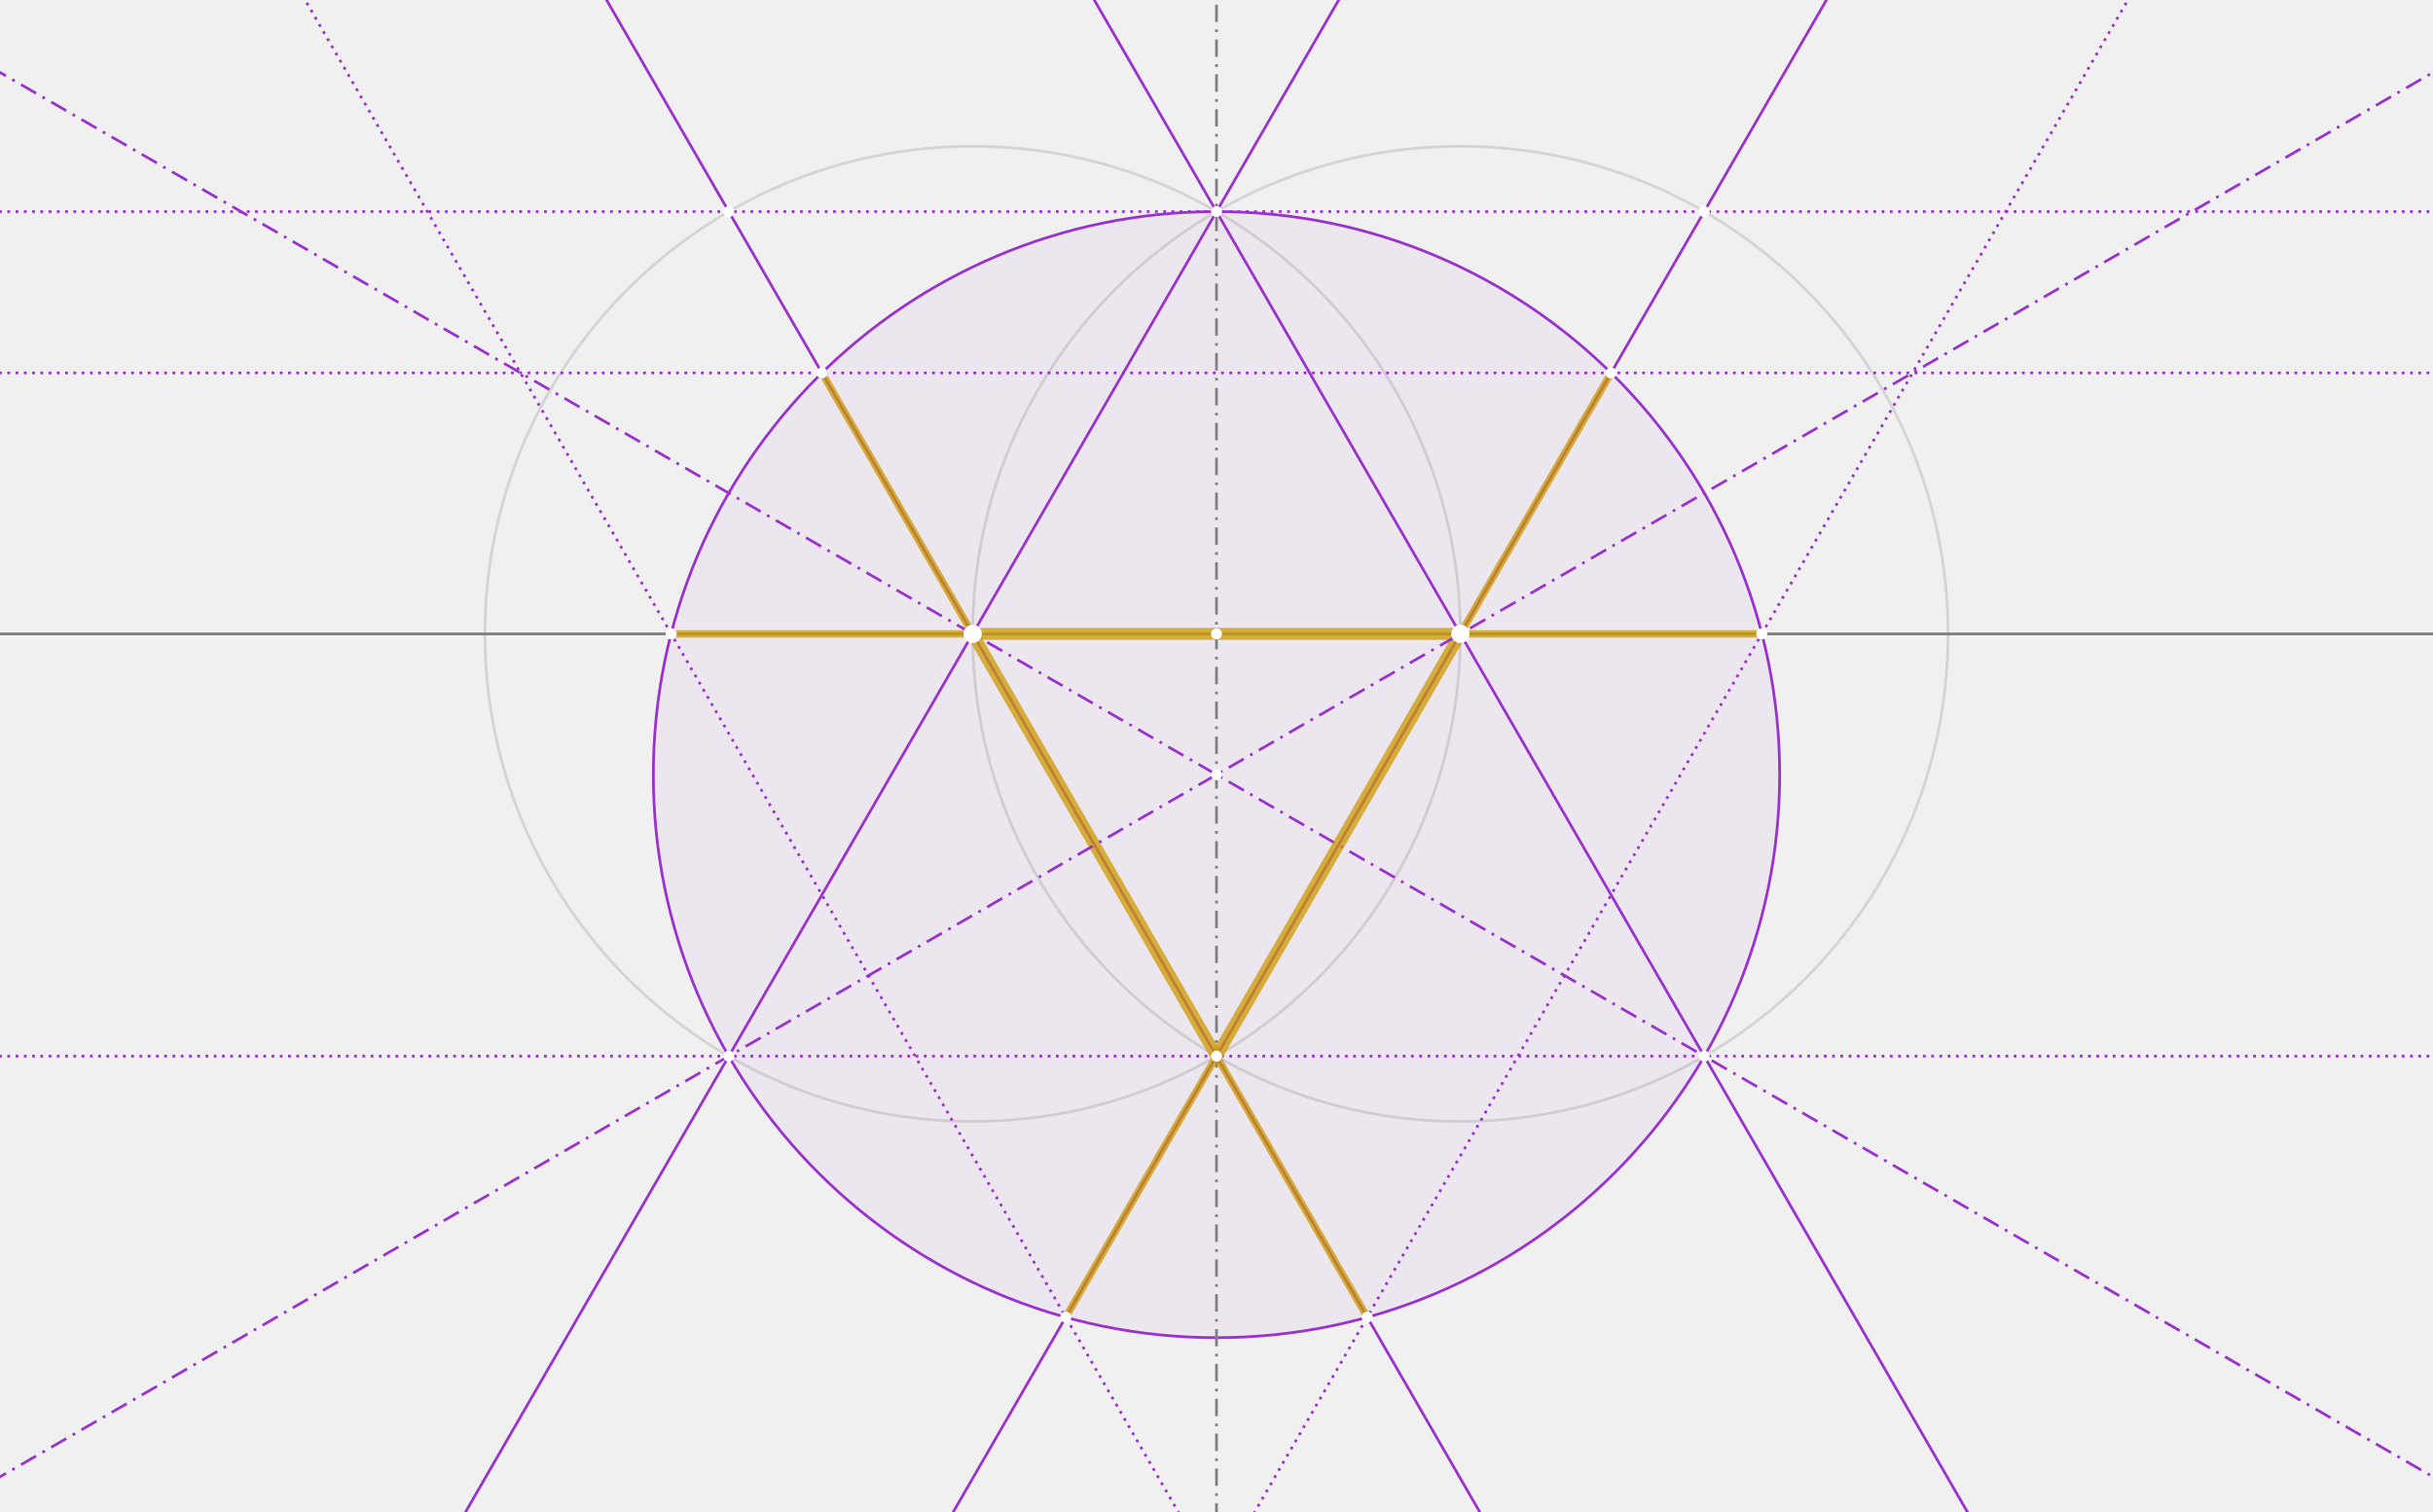
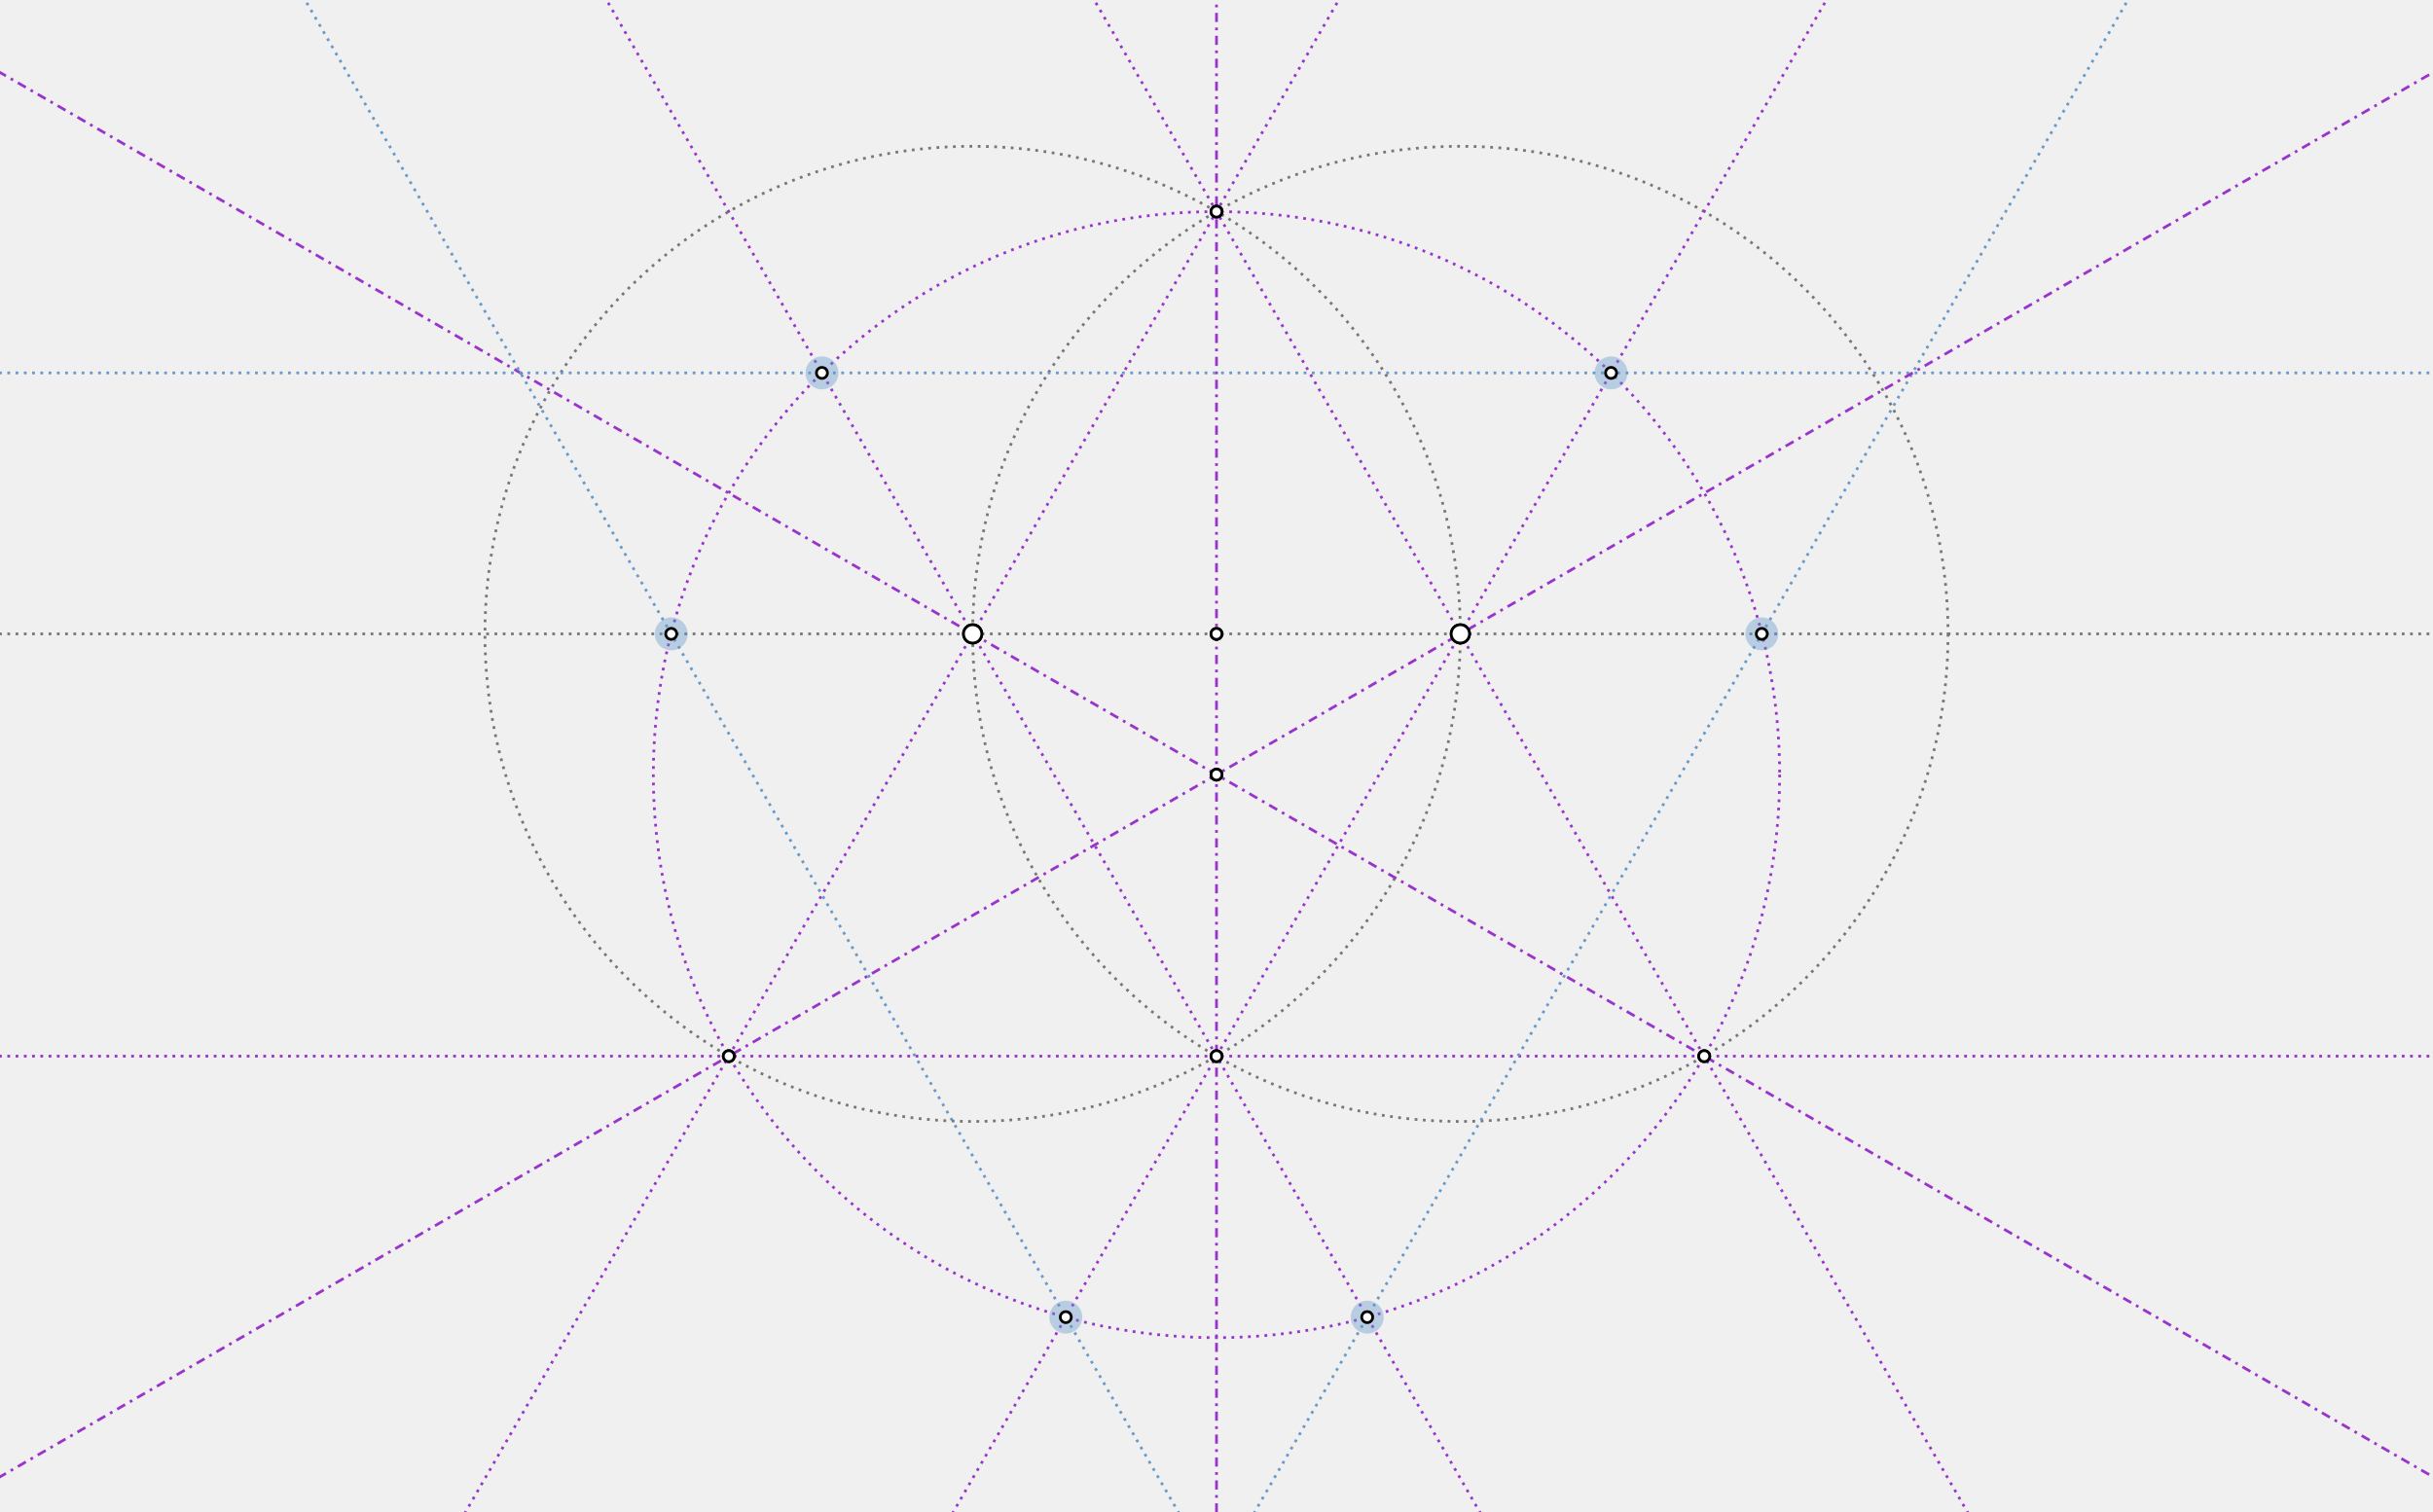
<svg xmlns="http://www.w3.org/2000/svg" version="1.1" baseProfile="full" x="0px" y="0px" width="1326px" height="824px" viewBox="0 0 1326 824">
  <style>
- .point { stroke: black; stroke-width: 3; fill: white; }
- .line { stroke: #808080; stroke-width: 3; stroke-opacity: 0.3; stroke-linejoin: round; stroke-linecap: butt; } 
- .circle { stroke: #808080; stroke-width: 3; stroke-opacity: 0.3; stroke-linejoin: round; stroke-linecap: butt; fill: none; } 
- .polygon { stroke-width: 5; stroke-linejoin: round; stroke-linecap: butt; fill: none; } 
- .bisector { stroke-dasharray: 13, 5, 3, 5; }
- .secondary { stroke-dasharray: 3 5; } 
- .root3 { stroke: #93C; stroke-width: 5; fill: #93C; fill-opacity: 0.2; stroke-opacity: 0.7; } 
- .segment { stroke-width: 7; stroke-linecap: round; } 
+ .golden { stroke: #DA0; stroke-opacity: 0.4; fill: #DA0; } 
+ .selected { stroke: #69C; stroke-opacity: 0.4; fill: #69C; } 
+ .point { stroke: black; stroke-width: 1.5; fill: white; }
+ .point &gt; path:nth-child(1) { stroke: black;  fill: none; }
+ .point &gt; path:nth-child(2) { stroke: black; stroke-width: 1.5;  fill: white; }
+ .point.golden &gt; path:nth-child(1) { stroke-width: 12;   stroke: #DA0; stroke-opacity: 0.4; fill: #DA0;  }
+ .point.golden &gt; path:nth-child(2) { stroke: black; stroke-width: 1.5; stroke-opacity: 1; fill: white; }
+ .point.selected &gt; path:nth-child(1) { stroke-width: 12;   stroke: #69C; stroke-opacity: 0.4; fill: #DA0;  }
+ .point.selected &gt; path:nth-child(2) { stroke: black; stroke-width: 1.5; stroke-opacity: 1; fill: white; }
+ .line { stroke: #93C; stroke-width: 1.5; stroke-opacity: 1; stroke-dasharray: 1.5 3;  } 
+ .line.selected { stroke: #69C; }
+ .circle {fill: none; stroke: #93C; stroke-width: 1.5; stroke-opacity: 1; stroke-dasharray: 1.5 3; }
+ .polygon { stroke-width: 5; stroke-linejoin: round;  fill: #93C; fill-opacity: .1; } 
+ .bisector { stroke-dasharray: 1.5, 3, 5, 3; }
+ .segment {} 
.a { stroke-width: 4; } 
.b { stroke-width: 8; } 
.c { stroke-width: 12; } 
.d { stroke-width: 16; } 
- .golden { stroke: #DA0; stroke-opacity: 0.4; fill: #DA0; } 
- .point.golden { stroke-width: 12; fill: black; }
+ #base .circle { stroke: #777; }
+ #base .line { stroke: #777; }
  </style>
-   <g stroke-linejoin="miter" stroke-dashoffset="0" stroke-dasharray="none" stroke-width="1" stroke-miterlimit="10.000" stroke-linecap="square">
-     <g id="misc" />
-     <g id="layer0">
-       <g stroke-linejoin="round" stroke-width="1.5" stroke-linecap="round" fill="none" stroke-opacity=".247" stroke="#808080">
+   <g>
+     <g id="base">
+       <g class="line base">
+         <path d="M -5 345.55 L 1331.0 345.55" />
+       </g>
+       <g class="circle">
        <path d="M 795.90 345.55 C 795.90 492.35 676.90 611.35 530.10 611.35 C 383.30 611.35 264.29 492.35 264.29 345.55 C 264.29 198.75 383.30 79.742 530.10 79.742 C 676.90 79.742 795.90 198.75 795.90 345.55 z" />
      </g>
-       <g stroke-linejoin="round" stroke-width="1.5" stroke-linecap="round" fill="none" stroke-opacity=".247" stroke="#808080">
+       <g class="circle">
        <path d="M 1061.7 345.55 C 1061.7 492.35 942.70 611.35 795.90 611.35 C 649.10 611.35 530.10 492.35 530.10 345.55 C 530.10 198.75 649.10 79.742 795.90 79.742 C 942.70 79.742 1061.7 198.75 1061.7 345.55 z" />
      </g>
-       <g fill-opacity=".047" fill-rule="nonzero" stroke="none" fill="#93C">
+     </g>
+     <g id="layer6">
+       <g class="circle">
        <path d="M 969.93 422.28 C 969.93 591.79 832.51 729.21 663.00 729.21 C 493.49 729.21 356.07 591.79 356.07 422.28 C 356.07 252.77 493.49 115.35 663.00 115.35 C 832.51 115.35 969.93 252.77 969.93 422.28 z" />
      </g>
-       <g stroke-linejoin="round" stroke-width="1.5" stroke-linecap="round" fill="none" stroke-opacity="1" stroke="#93C">
-         <path d="M 969.93 422.28 C 969.93 591.79 832.51 729.21 663.00 729.21 C 493.49 729.21 356.07 591.79 356.07 422.28 C 356.07 252.77 493.49 115.35 663.00 115.35 C 832.51 115.35 969.93 252.77 969.93 422.28 z" />
-       </g>
-     </g>
-     <g id="layer1" />
-     <g id="layer2" />
-     <g id="layer3" />
-     <g id="layer4" />
-     <g id="layer5" />
-     <g id="layer6">
-       <g stroke-linejoin="round" stroke-width="1.5" stroke-linecap="round" fill="none" stroke-opacity="1" stroke="#808080">
-         <path d="M -5 345.55 L 1331.0 345.55" />
-       </g>
-       <g stroke-linejoin="round" stroke-dasharray="9.5,4,1.5,4" stroke-width="1.5" stroke-linecap="butt" fill="none" stroke-opacity="1" stroke="#808080">
+       <g class="line bisector">
        <path d="M 663.00 829.00 L 663.00 -5" />
      </g>
-       <g stroke-linejoin="round" stroke-width="1.5" stroke-linecap="round" fill="none" stroke-opacity="1" stroke="#93C">
+       <g class="line">
        <path d="M 250.98 829.00 L 732.49 -5" />
      </g>
-       <g stroke-linejoin="round" stroke-width="1.5" stroke-linecap="round" fill="none" stroke-opacity="1" stroke="#93C">
+       <g class="line">
        <path d="M 1075.0 829.00 L 593.51 -5" />
      </g>
-       <g stroke-linejoin="round" stroke-width="1.5" stroke-linecap="round" fill="none" stroke-opacity="1" stroke="#93C">
+       <g class="line">
        <path d="M 809.22 829.00 L 327.71 -5" />
      </g>
-       <g stroke-linejoin="round" stroke-width="1.5" stroke-linecap="round" fill="none" stroke-opacity="1" stroke="#93C">
+       <g class="line">
        <path d="M 516.78 829.00 L 998.29 -5" />
      </g>
-       <g stroke-linejoin="round" stroke-dasharray="1.5,3" stroke-width="1.5" stroke-linecap="butt" fill="none" stroke-opacity="1" stroke="#93C">
+       <g class="line">
        <path d="M -5 575.74 L 1331.0 575.74" />
      </g>
-       <g stroke-linejoin="round" stroke-dasharray="9.5,4,1.5,4" stroke-width="1.5" stroke-linecap="butt" fill="none" stroke-opacity="1" stroke="#93C">
+       <g class="line bisector">
        <path d="M -5 36.610 L 1331.0 807.95" />
      </g>
-       <g stroke-linejoin="round" stroke-dasharray="1.5,3" stroke-width="1.5" stroke-linecap="butt" fill="none" stroke-opacity="1" stroke="#93C">
+       <g class="line selected">
        <path d="M -5 203.28 L 1331.0 203.28" />
      </g>
-       <g stroke-linejoin="round" stroke-dasharray="1.5,3" stroke-width="1.5" stroke-linecap="butt" fill="none" stroke-opacity="1" stroke="#93C">
+       <g class="line selected">
        <path d="M 644.94 829.00 L 163.43 -5" />
      </g>
-       <g stroke-linejoin="round" stroke-dasharray="1.5,3" stroke-width="1.5" stroke-linecap="butt" fill="none" stroke-opacity="1" stroke="#93C">
+       <g class="line selected">
        <path d="M 681.06 829.00 L 1162.6 -5" />
      </g>
    </g>
-     <g id="layer7">
-       <g stroke-linejoin="round" stroke-width="4" stroke-linecap="round" fill="none" stroke-opacity=".749" stroke="#cc9900">
-         <path d="M 365.82 345.55 L 530.10 345.55" />
-       </g>
-       <g stroke-linejoin="round" stroke-width="6.5" stroke-linecap="round" fill="none" stroke-opacity=".749" stroke="#cc9900">
-         <path d="M 530.10 345.55 L 795.90 345.55" />
-       </g>
-       <g stroke-linejoin="round" stroke-width="4" stroke-linecap="round" fill="none" stroke-opacity=".749" stroke="#cc9900">
-         <path d="M 795.90 345.55 L 960.18 345.55" />
-       </g>
-       <g stroke-linejoin="round" stroke-width="4" stroke-linecap="round" fill="none" stroke-opacity=".749" stroke="#cc9900">
-         <path d="M 447.96 203.28 L 530.10 345.55" />
-       </g>
-       <g stroke-linejoin="round" stroke-width="6.5" stroke-linecap="round" fill="none" stroke-opacity=".749" stroke="#cc9900">
-         <path d="M 530.10 345.55 L 663.00 575.74" />
-       </g>
-       <g stroke-linejoin="round" stroke-width="4" stroke-linecap="round" fill="none" stroke-opacity=".749" stroke="#cc9900">
-         <path d="M 663.00 575.74 L 745.14 718.01" />
-       </g>
-       <g stroke-linejoin="round" stroke-width="4" stroke-linecap="round" fill="none" stroke-opacity=".749" stroke="#cc9900">
-         <path d="M 580.86 718.01 L 663.00 575.74" />
-       </g>
-       <g stroke-linejoin="round" stroke-width="6.5" stroke-linecap="round" fill="none" stroke-opacity=".749" stroke="#cc9900">
-         <path d="M 663.00 575.74 L 795.90 345.55" />
-       </g>
-       <g stroke-linejoin="round" stroke-width="4" stroke-linecap="round" fill="none" stroke-opacity=".749" stroke="#cc9900">
-         <path d="M 795.90 345.55 L 878.04 203.28" />
-       </g>
-     </g>
    <g id="layer8">
-       <g stroke-linejoin="round" stroke-dasharray="1.5,3" stroke-width="1.5" stroke-linecap="butt" fill="none" stroke-opacity="1" stroke="#93C">
-         <path d="M -5 115.35 L 1331.0 115.35" />
-       </g>
-       <g stroke-linejoin="round" stroke-dasharray="9.5,4,1.5,4" stroke-width="1.5" stroke-linecap="butt" fill="none" stroke-opacity="1" stroke="#93C">
+       <g class="line bisector">
        <path d="M -5 807.95 L 1331.0 36.610" />
-       </g>
-       <g fill-opacity="1" fill-rule="nonzero" stroke="none" fill="#FFFFFF">
-         <path d="M 400.19 115.35 C 400.19 117.01 398.85 118.35 397.19 118.35 C 395.54 118.35 394.19 117.01 394.19 115.35 C 394.19 113.70 395.54 112.35 397.19 112.35 C 398.85 112.35 400.19 113.70 400.19 115.35 z" />
-       </g>
-       <g fill-opacity="1" fill-rule="nonzero" stroke="none" fill="#FFFFFF">
-         <path d="M 931.81 115.35 C 931.81 117.01 930.46 118.35 928.81 118.35 C 927.15 118.35 925.81 117.01 925.81 115.35 C 925.81 113.70 927.15 112.35 928.81 112.35 C 930.46 112.35 931.81 113.70 931.81 115.35 z" />
      </g>
    </g>
    <g id="layer9">
-       <g fill-opacity="1" fill-rule="nonzero" stroke="none" fill="#FFFFFF">
+       <g class="point">
+         <path d="M 535.10 345.55 C 535.10 348.31 532.86 350.55 530.10 350.55 C 527.34 350.55 525.10 348.31 525.10 345.55 C 525.10 342.79 527.34 340.55 530.10 340.55 C 532.86 340.55 535.10 342.79 535.10 345.55 z" />
        <path d="M 535.10 345.55 C 535.10 348.31 532.86 350.55 530.10 350.55 C 527.34 350.55 525.10 348.31 525.10 345.55 C 525.10 342.79 527.34 340.55 530.10 340.55 C 532.86 340.55 535.10 342.79 535.10 345.55 z" />
      </g>
-       <g fill-opacity="1" fill-rule="nonzero" stroke="none" fill="#FFFFFF">
+       <g class="point">
+         <path d="M 800.90 345.55 C 800.90 348.31 798.66 350.55 795.90 350.55 C 793.14 350.55 790.90 348.31 790.90 345.55 C 790.90 342.79 793.14 340.55 795.90 340.55 C 798.66 340.55 800.90 342.79 800.90 345.55 z" />
        <path d="M 800.90 345.55 C 800.90 348.31 798.66 350.55 795.90 350.55 C 793.14 350.55 790.90 348.31 790.90 345.55 C 790.90 342.79 793.14 340.55 795.90 340.55 C 798.66 340.55 800.90 342.79 800.90 345.55 z" />
      </g>
-       <g fill-opacity="1" fill-rule="nonzero" stroke="none" fill="#FFFFFF">
+       <g class="point">
+         <path d="M 666.00 115.35 C 666.00 117.01 664.66 118.35 663.00 118.35 C 661.34 118.35 660.00 117.01 660.00 115.35 C 660.00 113.70 661.34 112.35 663.00 112.35 C 664.66 112.35 666.00 113.70 666.00 115.35 z" />
        <path d="M 666.00 115.35 C 666.00 117.01 664.66 118.35 663.00 118.35 C 661.34 118.35 660.00 117.01 660.00 115.35 C 660.00 113.70 661.34 112.35 663.00 112.35 C 664.66 112.35 666.00 113.70 666.00 115.35 z" />
      </g>
-       <g fill-opacity="1" fill-rule="nonzero" stroke="none" fill="#FFFFFF">
+       <g class="point">
+         <path d="M 666.00 575.74 C 666.00 577.40 664.66 578.74 663.00 578.74 C 661.34 578.74 660.00 577.40 660.00 575.74 C 660.00 574.09 661.34 572.74 663.00 572.74 C 664.66 572.74 666.00 574.09 666.00 575.74 z" />
        <path d="M 666.00 575.74 C 666.00 577.40 664.66 578.74 663.00 578.74 C 661.34 578.74 660.00 577.40 660.00 575.74 C 660.00 574.09 661.34 572.74 663.00 572.74 C 664.66 572.74 666.00 574.09 666.00 575.74 z" />
      </g>
-       <g fill-opacity="1" fill-rule="nonzero" stroke="none" fill="#FFFFFF">
+       <g class="point">
+         <path d="M 666.00 345.55 C 666.00 347.21 664.66 348.55 663.00 348.55 C 661.34 348.55 660.00 347.21 660.00 345.55 C 660.00 343.89 661.34 342.55 663.00 342.55 C 664.66 342.55 666.00 343.89 666.00 345.55 z" />
        <path d="M 666.00 345.55 C 666.00 347.21 664.66 348.55 663.00 348.55 C 661.34 348.55 660.00 347.21 660.00 345.55 C 660.00 343.89 661.34 342.55 663.00 342.55 C 664.66 342.55 666.00 343.89 666.00 345.55 z" />
      </g>
-       <g fill-opacity="1" fill-rule="nonzero" stroke="none" fill="#FFFFFF">
+       <g class="point">
+         <path d="M 931.81 575.74 C 931.81 577.40 930.46 578.74 928.81 578.74 C 927.15 578.74 925.81 577.40 925.81 575.74 C 925.81 574.09 927.15 572.74 928.81 572.74 C 930.46 572.74 931.81 574.09 931.81 575.74 z" />
        <path d="M 931.81 575.74 C 931.81 577.40 930.46 578.74 928.81 578.74 C 927.15 578.74 925.81 577.40 925.81 575.74 C 925.81 574.09 927.15 572.74 928.81 572.74 C 930.46 572.74 931.81 574.09 931.81 575.74 z" />
      </g>
-       <g fill-opacity="1" fill-rule="nonzero" stroke="none" fill="#FFFFFF">
+       <g class="point">
+         <path d="M 400.19 575.74 C 400.19 577.40 398.85 578.74 397.19 578.74 C 395.54 578.74 394.19 577.40 394.19 575.74 C 394.19 574.09 395.54 572.74 397.19 572.74 C 398.85 572.74 400.19 574.09 400.19 575.74 z" />
        <path d="M 400.19 575.74 C 400.19 577.40 398.85 578.74 397.19 578.74 C 395.54 578.74 394.19 577.40 394.19 575.74 C 394.19 574.09 395.54 572.74 397.19 572.74 C 398.85 572.74 400.19 574.09 400.19 575.74 z" />
      </g>
-       <g fill-opacity="1" fill-rule="nonzero" stroke="none" fill="#FFFFFF">
+       <g class="point">
+         <path d="M 666.00 422.28 C 666.00 423.94 664.66 425.28 663.00 425.28 C 661.34 425.28 660.00 423.94 660.00 422.28 C 660.00 420.62 661.34 419.28 663.00 419.28 C 664.66 419.28 666.00 420.62 666.00 422.28 z" />
        <path d="M 666.00 422.28 C 666.00 423.94 664.66 425.28 663.00 425.28 C 661.34 425.28 660.00 423.94 660.00 422.28 C 660.00 420.62 661.34 419.28 663.00 419.28 C 664.66 419.28 666.00 420.62 666.00 422.28 z" />
      </g>
-       <g fill-opacity="1" fill-rule="nonzero" stroke="none" fill="#FFFFFF">
+       <g class="point selected">
+         <path d="M 368.82 345.55 C 368.82 347.21 367.48 348.55 365.82 348.55 C 364.16 348.55 362.82 347.21 362.82 345.55 C 362.82 343.89 364.16 342.55 365.82 342.55 C 367.48 342.55 368.82 343.89 368.82 345.55 z" />
        <path d="M 368.82 345.55 C 368.82 347.21 367.48 348.55 365.82 348.55 C 364.16 348.55 362.82 347.21 362.82 345.55 C 362.82 343.89 364.16 342.55 365.82 342.55 C 367.48 342.55 368.82 343.89 368.82 345.55 z" />
      </g>
-       <g fill-opacity="1" fill-rule="nonzero" stroke="none" fill="#FFFFFF">
+       <g class="point selected">
+         <path d="M 963.18 345.55 C 963.18 347.21 961.84 348.55 960.18 348.55 C 958.52 348.55 957.18 347.21 957.18 345.55 C 957.18 343.89 958.52 342.55 960.18 342.55 C 961.84 342.55 963.18 343.89 963.18 345.55 z" />
        <path d="M 963.18 345.55 C 963.18 347.21 961.84 348.55 960.18 348.55 C 958.52 348.55 957.18 347.21 957.18 345.55 C 957.18 343.89 958.52 342.55 960.18 342.55 C 961.84 342.55 963.18 343.89 963.18 345.55 z" />
      </g>
-       <g fill-opacity="1" fill-rule="nonzero" stroke="none" fill="#FFFFFF">
+       <g class="point selected">
+         <path d="M 450.96 203.28 C 450.96 204.94 449.61 206.28 447.96 206.28 C 446.30 206.28 444.96 204.94 444.96 203.28 C 444.96 201.62 446.30 200.28 447.96 200.28 C 449.61 200.28 450.96 201.62 450.96 203.28 z" />
        <path d="M 450.96 203.28 C 450.96 204.94 449.61 206.28 447.96 206.28 C 446.30 206.28 444.96 204.94 444.96 203.28 C 444.96 201.62 446.30 200.28 447.96 200.28 C 449.61 200.28 450.96 201.62 450.96 203.28 z" />
      </g>
-       <g fill-opacity="1" fill-rule="nonzero" stroke="none" fill="#FFFFFF">
+       <g class="point selected">
+         <path d="M 881.04 203.28 C 881.04 204.94 879.70 206.28 878.04 206.28 C 876.39 206.28 875.04 204.94 875.04 203.28 C 875.04 201.62 876.39 200.28 878.04 200.28 C 879.70 200.28 881.04 201.62 881.04 203.28 z" />
        <path d="M 881.04 203.28 C 881.04 204.94 879.70 206.28 878.04 206.28 C 876.39 206.28 875.04 204.94 875.04 203.28 C 875.04 201.62 876.39 200.28 878.04 200.28 C 879.70 200.28 881.04 201.62 881.04 203.28 z" />
      </g>
-       <g fill-opacity="1" fill-rule="nonzero" stroke="none" fill="#FFFFFF">
+       <g class="point selected">
+         <path d="M 748.14 718.01 C 748.14 719.67 746.80 721.01 745.14 721.01 C 743.48 721.01 742.14 719.67 742.14 718.01 C 742.14 716.36 743.48 715.01 745.14 715.01 C 746.80 715.01 748.14 716.36 748.14 718.01 z" />
        <path d="M 748.14 718.01 C 748.14 719.67 746.80 721.01 745.14 721.01 C 743.48 721.01 742.14 719.67 742.14 718.01 C 742.14 716.36 743.48 715.01 745.14 715.01 C 746.80 715.01 748.14 716.36 748.14 718.01 z" />
      </g>
-       <g fill-opacity="1" fill-rule="nonzero" stroke="none" fill="#FFFFFF">
+       <g class="point selected">
+         <path d="M 583.86 718.01 C 583.86 719.67 582.52 721.01 580.86 721.01 C 579.20 721.01 577.86 719.67 577.86 718.01 C 577.86 716.36 579.20 715.01 580.86 715.01 C 582.52 715.01 583.86 716.36 583.86 718.01 z" />
        <path d="M 583.86 718.01 C 583.86 719.67 582.52 721.01 580.86 721.01 C 579.20 721.01 577.86 719.67 577.86 718.01 C 577.86 716.36 579.20 715.01 580.86 715.01 C 582.52 715.01 583.86 716.36 583.86 718.01 z" />
      </g>
    </g>
  </g>
</svg>
